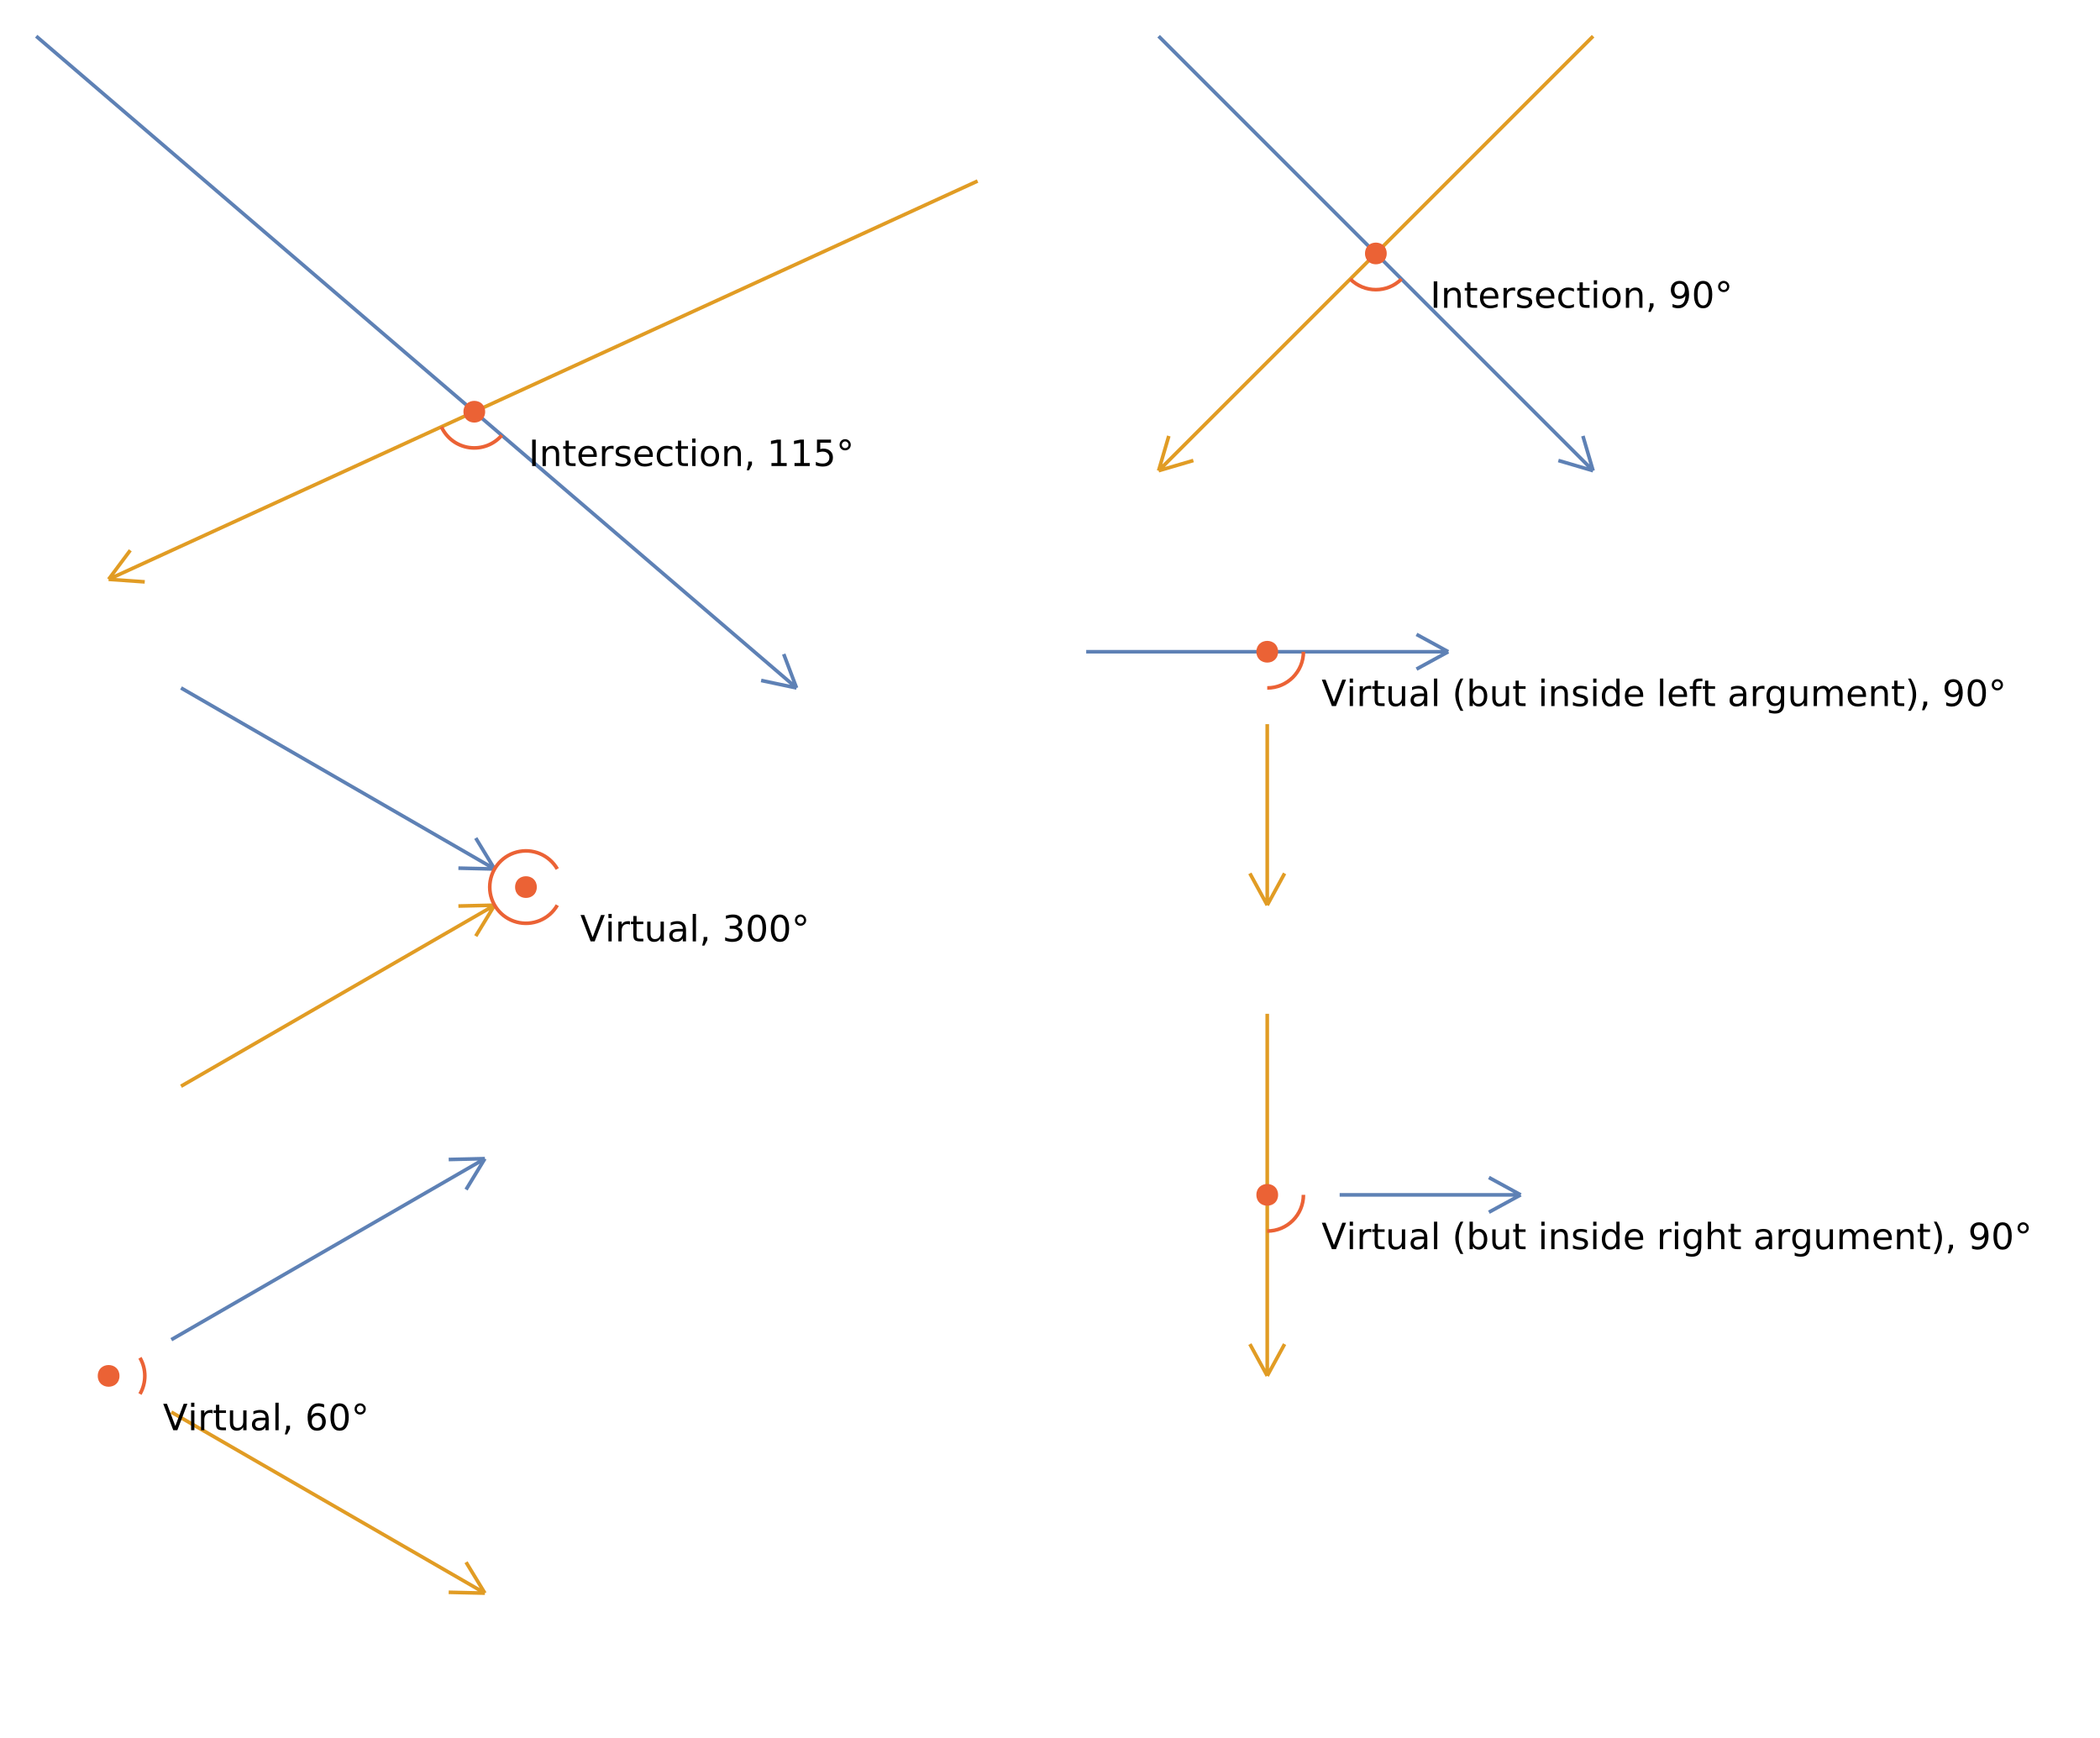
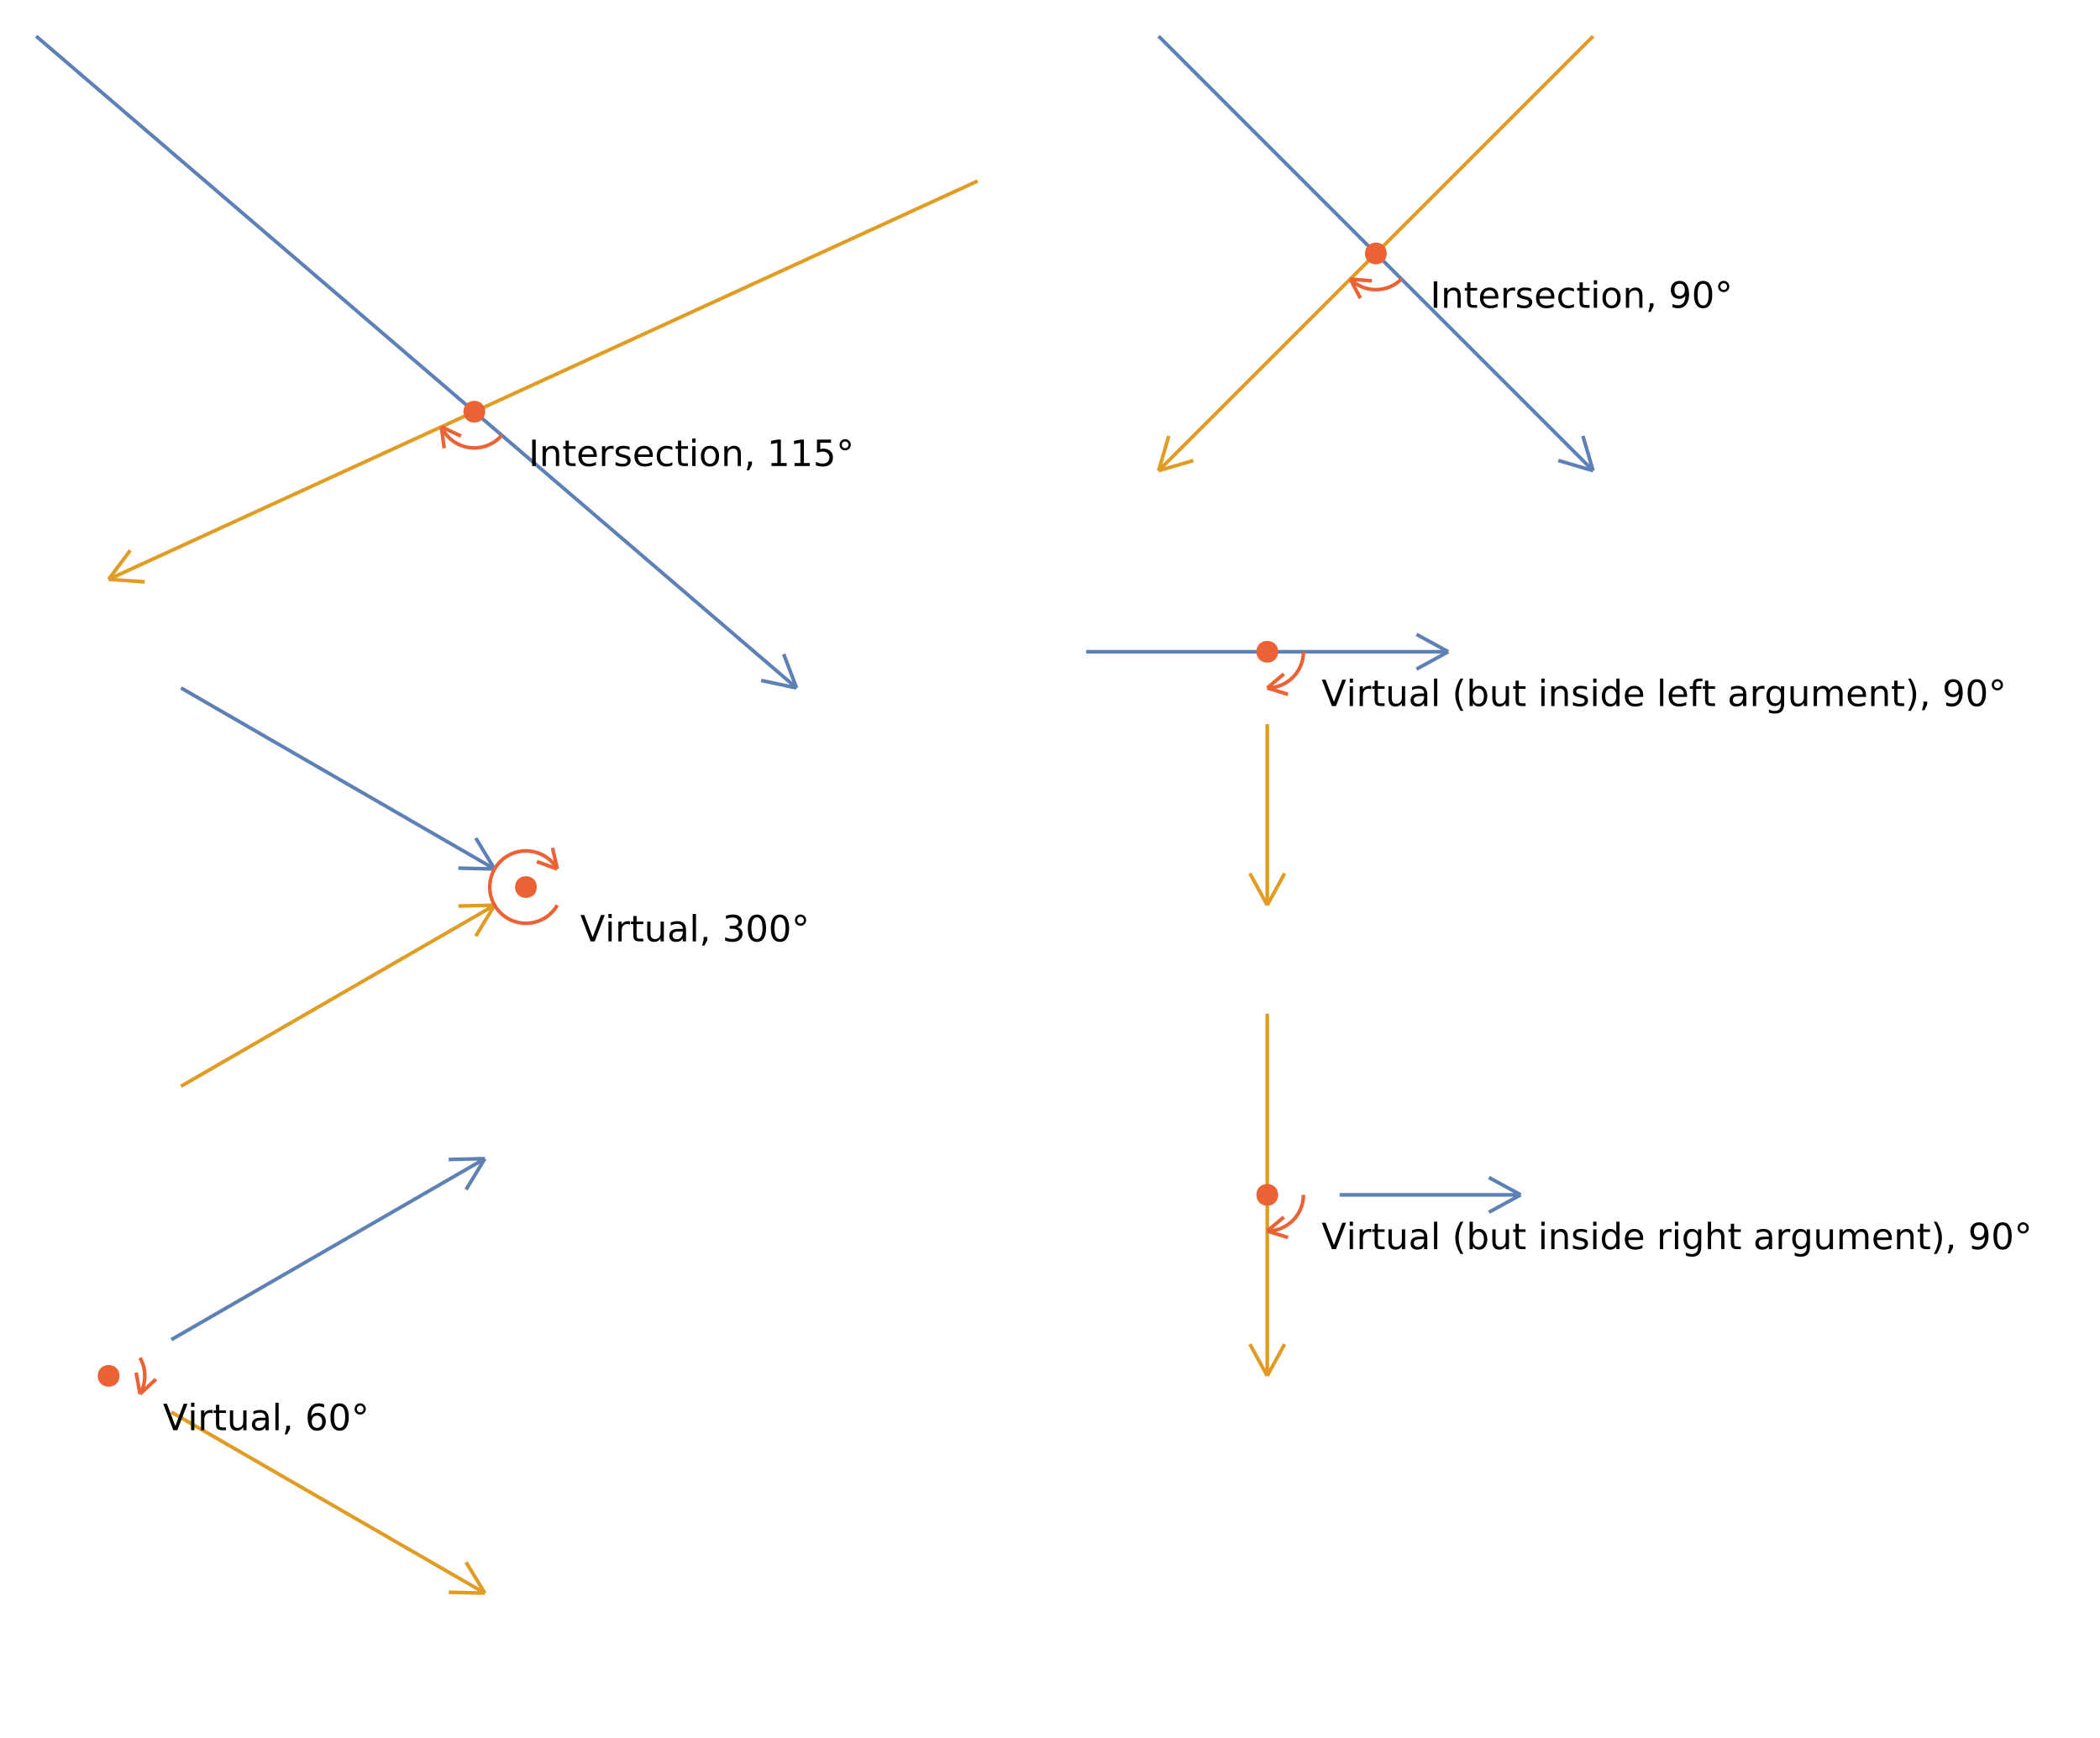
<svg xmlns="http://www.w3.org/2000/svg" xmlns:xlink="http://www.w3.org/1999/xlink" width="580pt" height="480pt" viewBox="0 0 580 480" version="1.1">
  <defs>
    <g>
      <symbol overflow="visible" id="glyph0-0">
        <path style="stroke:none;" d="M 0.5 1.766 L 0.5 -7.047 L 5.5 -7.047 L 5.5 1.766 Z M 1.062 1.219 L 4.938 1.219 L 4.938 -6.484 L 1.062 -6.484 Z M 1.062 1.219 " />
      </symbol>
      <symbol overflow="visible" id="glyph0-1">
        <path style="stroke:none;" d="M 2.859 0 L 0.078 -7.297 L 1.109 -7.297 L 3.422 -1.156 L 5.734 -7.297 L 6.766 -7.297 L 3.984 0 Z M 2.859 0 " />
      </symbol>
      <symbol overflow="visible" id="glyph0-2">
        <path style="stroke:none;" d="M 0.938 -5.469 L 1.844 -5.469 L 1.844 0 L 0.938 0 Z M 0.938 -7.594 L 1.844 -7.594 L 1.844 -6.453 L 0.938 -6.453 Z M 0.938 -7.594 " />
      </symbol>
      <symbol overflow="visible" id="glyph0-3">
        <path style="stroke:none;" d="M 4.109 -4.625 C 4.004 -4.688 3.895 -4.727 3.781 -4.75 C 3.664 -4.781 3.535 -4.797 3.391 -4.797 C 2.879 -4.797 2.488 -4.629 2.219 -4.297 C 1.945 -3.973 1.812 -3.5 1.812 -2.875 L 1.812 0 L 0.906 0 L 0.906 -5.469 L 1.812 -5.469 L 1.812 -4.625 C 2 -4.957 2.242 -5.203 2.547 -5.359 C 2.848 -5.516 3.219 -5.594 3.656 -5.594 C 3.719 -5.594 3.785 -5.586 3.859 -5.578 C 3.93 -5.578 4.016 -5.566 4.109 -5.547 Z M 4.109 -4.625 " />
      </symbol>
      <symbol overflow="visible" id="glyph0-4">
        <path style="stroke:none;" d="M 1.828 -7.016 L 1.828 -5.469 L 3.688 -5.469 L 3.688 -4.766 L 1.828 -4.766 L 1.828 -1.797 C 1.828 -1.359 1.891 -1.07 2.016 -0.938 C 2.141 -0.812 2.391 -0.75 2.766 -0.75 L 3.688 -0.75 L 3.688 0 L 2.766 0 C 2.066 0 1.582 -0.129 1.312 -0.391 C 1.051 -0.648 0.922 -1.117 0.922 -1.797 L 0.922 -4.766 L 0.266 -4.766 L 0.266 -5.469 L 0.922 -5.469 L 0.922 -7.016 Z M 1.828 -7.016 " />
      </symbol>
      <symbol overflow="visible" id="glyph0-5">
        <path style="stroke:none;" d="M 0.844 -2.156 L 0.844 -5.469 L 1.75 -5.469 L 1.75 -2.188 C 1.75 -1.676 1.848 -1.289 2.047 -1.031 C 2.254 -0.77 2.555 -0.641 2.953 -0.641 C 3.441 -0.641 3.828 -0.789 4.109 -1.094 C 4.391 -1.406 4.531 -1.832 4.531 -2.375 L 4.531 -5.469 L 5.438 -5.469 L 5.438 0 L 4.531 0 L 4.531 -0.844 C 4.312 -0.508 4.055 -0.258 3.766 -0.094 C 3.484 0.062 3.148 0.141 2.766 0.141 C 2.141 0.141 1.66 -0.051 1.328 -0.438 C 1.004 -0.832 0.844 -1.406 0.844 -2.156 Z M 3.109 -5.594 Z M 3.109 -5.594 " />
      </symbol>
      <symbol overflow="visible" id="glyph0-6">
        <path style="stroke:none;" d="M 3.422 -2.75 C 2.703 -2.75 2.203 -2.664 1.922 -2.5 C 1.641 -2.332 1.5 -2.051 1.5 -1.656 C 1.5 -1.332 1.602 -1.078 1.812 -0.891 C 2.02 -0.703 2.305 -0.609 2.672 -0.609 C 3.172 -0.609 3.57 -0.785 3.875 -1.141 C 4.176 -1.492 4.328 -1.961 4.328 -2.547 L 4.328 -2.75 Z M 5.219 -3.125 L 5.219 0 L 4.328 0 L 4.328 -0.828 C 4.117 -0.492 3.859 -0.25 3.547 -0.094 C 3.242 0.062 2.875 0.141 2.438 0.141 C 1.875 0.141 1.426 -0.016 1.094 -0.328 C 0.758 -0.641 0.594 -1.062 0.594 -1.594 C 0.594 -2.207 0.801 -2.672 1.219 -2.984 C 1.633 -3.297 2.25 -3.453 3.062 -3.453 L 4.328 -3.453 L 4.328 -3.547 C 4.328 -3.953 4.188 -4.27 3.906 -4.5 C 3.633 -4.727 3.254 -4.844 2.766 -4.844 C 2.453 -4.844 2.145 -4.801 1.844 -4.719 C 1.551 -4.645 1.27 -4.535 1 -4.391 L 1 -5.219 C 1.332 -5.344 1.648 -5.438 1.953 -5.5 C 2.266 -5.562 2.566 -5.594 2.859 -5.594 C 3.648 -5.594 4.238 -5.391 4.625 -4.984 C 5.02 -4.578 5.219 -3.957 5.219 -3.125 Z M 5.219 -3.125 " />
      </symbol>
      <symbol overflow="visible" id="glyph0-7">
        <path style="stroke:none;" d="M 0.938 -7.594 L 1.844 -7.594 L 1.844 0 L 0.938 0 Z M 0.938 -7.594 " />
      </symbol>
      <symbol overflow="visible" id="glyph0-8">
        <path style="stroke:none;" d="M 1.172 -1.234 L 2.203 -1.234 L 2.203 -0.406 L 1.406 1.156 L 0.766 1.156 L 1.172 -0.406 Z M 1.172 -1.234 " />
      </symbol>
      <symbol overflow="visible" id="glyph0-9">
        <path style="stroke:none;" d="" />
      </symbol>
      <symbol overflow="visible" id="glyph0-10">
        <path style="stroke:none;" d="M 4.062 -3.938 C 4.531 -3.832 4.895 -3.617 5.156 -3.297 C 5.426 -2.984 5.562 -2.594 5.562 -2.125 C 5.562 -1.406 5.312 -0.848 4.812 -0.453 C 4.32 -0.055 3.617 0.141 2.703 0.141 C 2.398 0.141 2.086 0.109 1.766 0.047 C 1.441 -0.016 1.109 -0.102 0.766 -0.219 L 0.766 -1.172 C 1.035 -1.016 1.332 -0.895 1.656 -0.812 C 1.988 -0.727 2.332 -0.688 2.688 -0.688 C 3.301 -0.688 3.77 -0.805 4.094 -1.047 C 4.414 -1.297 4.578 -1.656 4.578 -2.125 C 4.578 -2.551 4.426 -2.883 4.125 -3.125 C 3.82 -3.363 3.406 -3.484 2.875 -3.484 L 2.016 -3.484 L 2.016 -4.297 L 2.906 -4.297 C 3.395 -4.297 3.766 -4.395 4.016 -4.594 C 4.273 -4.789 4.406 -5.07 4.406 -5.438 C 4.406 -5.801 4.27 -6.082 4 -6.281 C 3.738 -6.488 3.363 -6.594 2.875 -6.594 C 2.602 -6.594 2.312 -6.562 2 -6.5 C 1.688 -6.445 1.348 -6.359 0.984 -6.234 L 0.984 -7.109 C 1.359 -7.211 1.707 -7.289 2.031 -7.344 C 2.363 -7.395 2.672 -7.422 2.953 -7.422 C 3.703 -7.422 4.297 -7.25 4.734 -6.906 C 5.172 -6.57 5.391 -6.113 5.391 -5.531 C 5.391 -5.125 5.273 -4.781 5.047 -4.5 C 4.816 -4.227 4.488 -4.039 4.062 -3.938 Z M 4.062 -3.938 " />
      </symbol>
      <symbol overflow="visible" id="glyph0-11">
        <path style="stroke:none;" d="M 3.172 -6.641 C 2.672 -6.641 2.289 -6.391 2.031 -5.891 C 1.781 -5.391 1.656 -4.641 1.656 -3.641 C 1.656 -2.641 1.781 -1.891 2.031 -1.391 C 2.289 -0.891 2.672 -0.641 3.172 -0.641 C 3.691 -0.641 4.078 -0.891 4.328 -1.391 C 4.586 -1.891 4.719 -2.641 4.719 -3.641 C 4.719 -4.641 4.586 -5.391 4.328 -5.891 C 4.078 -6.391 3.691 -6.641 3.172 -6.641 Z M 3.172 -7.422 C 3.992 -7.422 4.617 -7.098 5.047 -6.453 C 5.484 -5.805 5.703 -4.867 5.703 -3.641 C 5.703 -2.41 5.484 -1.473 5.047 -0.828 C 4.617 -0.18 3.992 0.141 3.172 0.141 C 2.359 0.141 1.734 -0.18 1.297 -0.828 C 0.867 -1.473 0.656 -2.41 0.656 -3.641 C 0.656 -4.867 0.867 -5.805 1.297 -6.453 C 1.734 -7.098 2.359 -7.422 3.172 -7.422 Z M 3.172 -7.422 " />
      </symbol>
      <symbol overflow="visible" id="glyph0-12">
        <path style="stroke:none;" d="M 2.5 -6.797 C 2.238 -6.797 2.02 -6.703 1.844 -6.516 C 1.664 -6.336 1.578 -6.117 1.578 -5.859 C 1.578 -5.598 1.664 -5.379 1.844 -5.203 C 2.02 -5.023 2.238 -4.938 2.5 -4.938 C 2.758 -4.938 2.977 -5.023 3.156 -5.203 C 3.332 -5.379 3.422 -5.598 3.422 -5.859 C 3.422 -6.117 3.332 -6.336 3.156 -6.516 C 2.977 -6.703 2.758 -6.797 2.5 -6.797 Z M 2.5 -7.422 C 2.707 -7.422 2.906 -7.379 3.094 -7.297 C 3.289 -7.223 3.457 -7.109 3.594 -6.953 C 3.75 -6.805 3.863 -6.641 3.938 -6.453 C 4.008 -6.273 4.047 -6.078 4.047 -5.859 C 4.047 -5.43 3.895 -5.066 3.594 -4.766 C 3.289 -4.473 2.922 -4.328 2.484 -4.328 C 2.047 -4.328 1.68 -4.473 1.391 -4.766 C 1.098 -5.055 0.953 -5.422 0.953 -5.859 C 0.953 -6.297 1.098 -6.664 1.391 -6.969 C 1.691 -7.27 2.062 -7.422 2.5 -7.422 Z M 2.5 -7.422 " />
      </symbol>
      <symbol overflow="visible" id="glyph0-13">
        <path style="stroke:none;" d="M 3.297 -4.031 C 2.859 -4.031 2.508 -3.879 2.25 -3.578 C 1.988 -3.273 1.859 -2.863 1.859 -2.344 C 1.859 -1.812 1.988 -1.395 2.25 -1.094 C 2.508 -0.789 2.859 -0.641 3.297 -0.641 C 3.742 -0.641 4.094 -0.789 4.344 -1.094 C 4.602 -1.395 4.734 -1.812 4.734 -2.344 C 4.734 -2.863 4.602 -3.273 4.344 -3.578 C 4.094 -3.879 3.742 -4.031 3.297 -4.031 Z M 5.266 -7.125 L 5.266 -6.234 C 5.016 -6.348 4.758 -6.438 4.5 -6.5 C 4.25 -6.562 4.004 -6.594 3.766 -6.594 C 3.109 -6.594 2.609 -6.375 2.266 -5.938 C 1.922 -5.5 1.727 -4.832 1.688 -3.938 C 1.875 -4.219 2.113 -4.43 2.406 -4.578 C 2.695 -4.734 3.016 -4.812 3.359 -4.812 C 4.086 -4.812 4.664 -4.586 5.094 -4.141 C 5.52 -3.703 5.734 -3.102 5.734 -2.344 C 5.734 -1.594 5.508 -0.988 5.062 -0.531 C 4.625 -0.082 4.035 0.141 3.297 0.141 C 2.453 0.141 1.805 -0.18 1.359 -0.828 C 0.922 -1.473 0.703 -2.41 0.703 -3.641 C 0.703 -4.785 0.973 -5.703 1.516 -6.391 C 2.066 -7.078 2.801 -7.422 3.719 -7.422 C 3.969 -7.422 4.219 -7.395 4.469 -7.344 C 4.719 -7.301 4.984 -7.227 5.266 -7.125 Z M 5.266 -7.125 " />
      </symbol>
      <symbol overflow="visible" id="glyph0-14">
        <path style="stroke:none;" d="M 3.094 -7.594 C 2.664 -6.844 2.344 -6.098 2.125 -5.359 C 1.914 -4.629 1.812 -3.891 1.812 -3.141 C 1.812 -2.391 1.914 -1.645 2.125 -0.906 C 2.344 -0.164 2.664 0.57 3.094 1.312 L 2.312 1.312 C 1.832 0.551 1.469 -0.195 1.219 -0.938 C 0.977 -1.676 0.859 -2.41 0.859 -3.141 C 0.859 -3.867 0.977 -4.598 1.219 -5.328 C 1.457 -6.066 1.82 -6.82 2.312 -7.594 Z M 3.094 -7.594 " />
      </symbol>
      <symbol overflow="visible" id="glyph0-15">
        <path style="stroke:none;" d="M 4.875 -2.734 C 4.875 -3.391 4.734 -3.906 4.453 -4.281 C 4.18 -4.656 3.812 -4.844 3.344 -4.844 C 2.863 -4.844 2.488 -4.656 2.219 -4.281 C 1.945 -3.906 1.812 -3.391 1.812 -2.734 C 1.812 -2.066 1.945 -1.547 2.219 -1.172 C 2.488 -0.797 2.863 -0.609 3.344 -0.609 C 3.812 -0.609 4.18 -0.797 4.453 -1.172 C 4.734 -1.547 4.875 -2.066 4.875 -2.734 Z M 1.812 -4.641 C 2 -4.961 2.234 -5.203 2.516 -5.359 C 2.805 -5.516 3.156 -5.594 3.562 -5.594 C 4.227 -5.594 4.766 -5.328 5.172 -4.797 C 5.586 -4.273 5.797 -3.586 5.797 -2.734 C 5.797 -1.867 5.586 -1.172 5.172 -0.641 C 4.766 -0.117 4.227 0.141 3.562 0.141 C 3.156 0.141 2.805 0.062 2.516 -0.094 C 2.234 -0.25 2 -0.492 1.812 -0.828 L 1.812 0 L 0.906 0 L 0.906 -7.594 L 1.812 -7.594 Z M 1.812 -4.641 " />
      </symbol>
      <symbol overflow="visible" id="glyph0-16">
        <path style="stroke:none;" d="M 5.484 -3.297 L 5.484 0 L 4.594 0 L 4.594 -3.266 C 4.594 -3.785 4.488 -4.172 4.281 -4.422 C 4.082 -4.68 3.781 -4.812 3.375 -4.812 C 2.895 -4.812 2.516 -4.656 2.234 -4.344 C 1.953 -4.039 1.812 -3.625 1.812 -3.094 L 1.812 0 L 0.906 0 L 0.906 -5.469 L 1.812 -5.469 L 1.812 -4.625 C 2.031 -4.945 2.285 -5.188 2.578 -5.344 C 2.867 -5.508 3.203 -5.594 3.578 -5.594 C 4.203 -5.594 4.676 -5.398 5 -5.016 C 5.32 -4.629 5.484 -4.055 5.484 -3.297 Z M 5.484 -3.297 " />
      </symbol>
      <symbol overflow="visible" id="glyph0-17">
        <path style="stroke:none;" d="M 4.422 -5.312 L 4.422 -4.453 C 4.172 -4.586 3.91 -4.688 3.641 -4.75 C 3.367 -4.812 3.082 -4.844 2.781 -4.844 C 2.344 -4.844 2.008 -4.773 1.781 -4.641 C 1.562 -4.504 1.453 -4.301 1.453 -4.031 C 1.453 -3.82 1.531 -3.656 1.688 -3.531 C 1.844 -3.414 2.164 -3.305 2.656 -3.203 L 2.953 -3.125 C 3.598 -2.988 4.051 -2.797 4.312 -2.547 C 4.582 -2.297 4.719 -1.953 4.719 -1.516 C 4.719 -1.004 4.516 -0.598 4.109 -0.297 C 3.711 -0.004 3.164 0.141 2.469 0.141 C 2.164 0.141 1.852 0.109 1.531 0.047 C 1.219 -0.004 0.891 -0.086 0.547 -0.203 L 0.547 -1.125 C 0.879 -0.957 1.203 -0.828 1.516 -0.734 C 1.836 -0.648 2.16 -0.609 2.484 -0.609 C 2.898 -0.609 3.223 -0.68 3.453 -0.828 C 3.68 -0.973 3.797 -1.176 3.797 -1.438 C 3.797 -1.688 3.711 -1.875 3.547 -2 C 3.391 -2.133 3.031 -2.258 2.469 -2.375 L 2.156 -2.453 C 1.602 -2.566 1.203 -2.742 0.953 -2.984 C 0.703 -3.234 0.578 -3.566 0.578 -3.984 C 0.578 -4.504 0.758 -4.898 1.125 -5.172 C 1.488 -5.453 2.008 -5.594 2.688 -5.594 C 3.008 -5.594 3.316 -5.566 3.609 -5.516 C 3.91 -5.473 4.18 -5.406 4.422 -5.312 Z M 4.422 -5.312 " />
      </symbol>
      <symbol overflow="visible" id="glyph0-18">
        <path style="stroke:none;" d="M 4.547 -4.641 L 4.547 -7.594 L 5.438 -7.594 L 5.438 0 L 4.547 0 L 4.547 -0.828 C 4.359 -0.492 4.117 -0.25 3.828 -0.094 C 3.535 0.062 3.188 0.141 2.781 0.141 C 2.125 0.141 1.586 -0.117 1.172 -0.641 C 0.754 -1.172 0.547 -1.867 0.547 -2.734 C 0.547 -3.586 0.754 -4.273 1.172 -4.797 C 1.586 -5.328 2.125 -5.594 2.781 -5.594 C 3.188 -5.594 3.535 -5.516 3.828 -5.359 C 4.117 -5.203 4.359 -4.961 4.547 -4.641 Z M 1.484 -2.734 C 1.484 -2.066 1.617 -1.547 1.891 -1.172 C 2.16 -0.797 2.535 -0.609 3.016 -0.609 C 3.484 -0.609 3.852 -0.797 4.125 -1.172 C 4.406 -1.547 4.547 -2.066 4.547 -2.734 C 4.547 -3.391 4.406 -3.906 4.125 -4.281 C 3.852 -4.656 3.484 -4.844 3.016 -4.844 C 2.535 -4.844 2.16 -4.656 1.891 -4.281 C 1.617 -3.906 1.484 -3.391 1.484 -2.734 Z M 1.484 -2.734 " />
      </symbol>
      <symbol overflow="visible" id="glyph0-19">
        <path style="stroke:none;" d="M 5.625 -2.953 L 5.625 -2.516 L 1.484 -2.516 C 1.523 -1.898 1.711 -1.43 2.047 -1.109 C 2.379 -0.785 2.844 -0.625 3.438 -0.625 C 3.781 -0.625 4.113 -0.664 4.438 -0.75 C 4.77 -0.832 5.094 -0.957 5.406 -1.125 L 5.406 -0.281 C 5.082 -0.145 4.75 -0.039 4.406 0.031 C 4.07 0.102 3.734 0.141 3.391 0.141 C 2.516 0.141 1.82 -0.109 1.312 -0.609 C 0.801 -1.117 0.547 -1.812 0.547 -2.688 C 0.547 -3.582 0.785 -4.289 1.266 -4.812 C 1.754 -5.332 2.41 -5.594 3.234 -5.594 C 3.973 -5.594 4.555 -5.359 4.984 -4.891 C 5.41 -4.422 5.625 -3.773 5.625 -2.953 Z M 4.719 -3.219 C 4.719 -3.707 4.582 -4.098 4.312 -4.391 C 4.039 -4.691 3.688 -4.844 3.25 -4.844 C 2.738 -4.844 2.332 -4.695 2.031 -4.406 C 1.738 -4.125 1.566 -3.727 1.516 -3.219 Z M 4.719 -3.219 " />
      </symbol>
      <symbol overflow="visible" id="glyph0-20">
        <path style="stroke:none;" d="M 3.719 -7.594 L 3.719 -6.844 L 2.859 -6.844 C 2.535 -6.844 2.312 -6.773 2.188 -6.641 C 2.062 -6.516 2 -6.285 2 -5.953 L 2 -5.469 L 3.469 -5.469 L 3.469 -4.766 L 2 -4.766 L 2 0 L 1.094 0 L 1.094 -4.766 L 0.234 -4.766 L 0.234 -5.469 L 1.094 -5.469 L 1.094 -5.844 C 1.094 -6.457 1.234 -6.898 1.516 -7.172 C 1.797 -7.453 2.242 -7.594 2.859 -7.594 Z M 3.719 -7.594 " />
      </symbol>
      <symbol overflow="visible" id="glyph0-21">
        <path style="stroke:none;" d="M 4.547 -2.797 C 4.547 -3.453 4.41 -3.957 4.141 -4.312 C 3.867 -4.664 3.492 -4.844 3.016 -4.844 C 2.523 -4.844 2.145 -4.664 1.875 -4.312 C 1.613 -3.957 1.484 -3.453 1.484 -2.797 C 1.484 -2.148 1.613 -1.645 1.875 -1.281 C 2.145 -0.926 2.523 -0.75 3.016 -0.75 C 3.492 -0.75 3.867 -0.926 4.141 -1.281 C 4.41 -1.645 4.547 -2.148 4.547 -2.797 Z M 5.438 -0.672 C 5.438 0.254 5.227 0.941 4.812 1.391 C 4.406 1.848 3.773 2.078 2.922 2.078 C 2.609 2.078 2.312 2.051 2.031 2 C 1.75 1.957 1.477 1.891 1.219 1.797 L 1.219 0.922 C 1.477 1.066 1.734 1.172 1.984 1.234 C 2.242 1.305 2.508 1.344 2.781 1.344 C 3.363 1.344 3.801 1.188 4.094 0.875 C 4.395 0.57 4.547 0.109 4.547 -0.516 L 4.547 -0.969 C 4.359 -0.645 4.117 -0.398 3.828 -0.234 C 3.535 -0.078 3.188 0 2.781 0 C 2.113 0 1.57 -0.254 1.156 -0.766 C 0.75 -1.273 0.547 -1.953 0.547 -2.797 C 0.547 -3.641 0.75 -4.316 1.156 -4.828 C 1.57 -5.336 2.113 -5.594 2.781 -5.594 C 3.188 -5.594 3.535 -5.516 3.828 -5.359 C 4.117 -5.203 4.359 -4.961 4.547 -4.641 L 4.547 -5.469 L 5.438 -5.469 Z M 5.438 -0.672 " />
      </symbol>
      <symbol overflow="visible" id="glyph0-22">
        <path style="stroke:none;" d="M 5.203 -4.422 C 5.422 -4.828 5.688 -5.125 6 -5.312 C 6.312 -5.5 6.68 -5.594 7.109 -5.594 C 7.68 -5.594 8.117 -5.395 8.422 -5 C 8.734 -4.602 8.891 -4.035 8.891 -3.297 L 8.891 0 L 7.984 0 L 7.984 -3.266 C 7.984 -3.797 7.891 -4.188 7.703 -4.438 C 7.523 -4.688 7.242 -4.812 6.859 -4.812 C 6.391 -4.812 6.02 -4.656 5.75 -4.344 C 5.488 -4.039 5.359 -3.625 5.359 -3.094 L 5.359 0 L 4.453 0 L 4.453 -3.266 C 4.453 -3.797 4.359 -4.188 4.172 -4.438 C 3.984 -4.688 3.695 -4.812 3.312 -4.812 C 2.852 -4.812 2.488 -4.656 2.219 -4.344 C 1.945 -4.039 1.812 -3.625 1.812 -3.094 L 1.812 0 L 0.906 0 L 0.906 -5.469 L 1.812 -5.469 L 1.812 -4.625 C 2.02 -4.957 2.266 -5.203 2.547 -5.359 C 2.836 -5.516 3.176 -5.594 3.562 -5.594 C 3.969 -5.594 4.305 -5.492 4.578 -5.297 C 4.859 -5.098 5.066 -4.805 5.203 -4.422 Z M 5.203 -4.422 " />
      </symbol>
      <symbol overflow="visible" id="glyph0-23">
        <path style="stroke:none;" d="M 0.797 -7.594 L 1.578 -7.594 C 2.066 -6.82 2.43 -6.066 2.672 -5.328 C 2.922 -4.598 3.047 -3.867 3.047 -3.141 C 3.047 -2.41 2.922 -1.676 2.672 -0.938 C 2.43 -0.195 2.066 0.551 1.578 1.312 L 0.797 1.312 C 1.234 0.57 1.555 -0.164 1.766 -0.906 C 1.984 -1.645 2.094 -2.391 2.094 -3.141 C 2.094 -3.891 1.984 -4.629 1.766 -5.359 C 1.555 -6.098 1.234 -6.844 0.797 -7.594 Z M 0.797 -7.594 " />
      </symbol>
      <symbol overflow="visible" id="glyph0-24">
        <path style="stroke:none;" d="M 1.094 -0.156 L 1.094 -1.047 C 1.344 -0.93 1.594 -0.844 1.844 -0.781 C 2.102 -0.719 2.352 -0.688 2.594 -0.688 C 3.25 -0.688 3.75 -0.906 4.094 -1.344 C 4.438 -1.781 4.629 -2.445 4.672 -3.344 C 4.484 -3.062 4.242 -2.844 3.953 -2.688 C 3.672 -2.539 3.352 -2.469 3 -2.469 C 2.27 -2.469 1.691 -2.688 1.266 -3.125 C 0.836 -3.57 0.625 -4.176 0.625 -4.938 C 0.625 -5.688 0.844 -6.285 1.281 -6.734 C 1.727 -7.191 2.32 -7.422 3.062 -7.422 C 3.906 -7.422 4.547 -7.098 4.984 -6.453 C 5.43 -5.805 5.656 -4.867 5.656 -3.641 C 5.656 -2.492 5.383 -1.578 4.844 -0.891 C 4.301 -0.203 3.566 0.141 2.641 0.141 C 2.391 0.141 2.141 0.113 1.891 0.062 C 1.641 0.02 1.375 -0.051 1.094 -0.156 Z M 3.062 -3.25 C 3.5 -3.25 3.848 -3.398 4.109 -3.703 C 4.367 -4.004 4.5 -4.414 4.5 -4.938 C 4.5 -5.469 4.367 -5.883 4.109 -6.188 C 3.848 -6.488 3.5 -6.641 3.062 -6.641 C 2.613 -6.641 2.258 -6.488 2 -6.188 C 1.75 -5.883 1.625 -5.469 1.625 -4.938 C 1.625 -4.414 1.75 -4.004 2 -3.703 C 2.258 -3.398 2.613 -3.25 3.062 -3.25 Z M 3.062 -3.25 " />
      </symbol>
      <symbol overflow="visible" id="glyph0-25">
        <path style="stroke:none;" d="M 5.484 -3.297 L 5.484 0 L 4.594 0 L 4.594 -3.266 C 4.594 -3.785 4.488 -4.172 4.281 -4.422 C 4.082 -4.68 3.781 -4.812 3.375 -4.812 C 2.895 -4.812 2.516 -4.656 2.234 -4.344 C 1.953 -4.039 1.812 -3.625 1.812 -3.094 L 1.812 0 L 0.906 0 L 0.906 -7.594 L 1.812 -7.594 L 1.812 -4.625 C 2.031 -4.945 2.285 -5.188 2.578 -5.344 C 2.867 -5.508 3.203 -5.594 3.578 -5.594 C 4.203 -5.594 4.676 -5.398 5 -5.016 C 5.32 -4.629 5.484 -4.055 5.484 -3.297 Z M 5.484 -3.297 " />
      </symbol>
      <symbol overflow="visible" id="glyph0-26">
        <path style="stroke:none;" d="M 0.984 -7.297 L 1.969 -7.297 L 1.969 0 L 0.984 0 Z M 0.984 -7.297 " />
      </symbol>
      <symbol overflow="visible" id="glyph0-27">
        <path style="stroke:none;" d="M 4.875 -5.266 L 4.875 -4.422 C 4.625 -4.555 4.367 -4.66 4.109 -4.734 C 3.859 -4.805 3.602 -4.844 3.344 -4.844 C 2.758 -4.844 2.305 -4.656 1.984 -4.281 C 1.66 -3.914 1.5 -3.398 1.5 -2.734 C 1.5 -2.066 1.66 -1.547 1.984 -1.172 C 2.305 -0.805 2.758 -0.625 3.344 -0.625 C 3.602 -0.625 3.859 -0.656 4.109 -0.719 C 4.367 -0.789 4.625 -0.898 4.875 -1.047 L 4.875 -0.203 C 4.625 -0.086 4.363 -0.004 4.094 0.047 C 3.832 0.109 3.551 0.141 3.25 0.141 C 2.414 0.141 1.754 -0.113 1.266 -0.625 C 0.785 -1.145 0.547 -1.848 0.547 -2.734 C 0.547 -3.617 0.789 -4.316 1.281 -4.828 C 1.77 -5.336 2.441 -5.594 3.297 -5.594 C 3.578 -5.594 3.848 -5.566 4.109 -5.516 C 4.367 -5.461 4.625 -5.379 4.875 -5.266 Z M 4.875 -5.266 " />
      </symbol>
      <symbol overflow="visible" id="glyph0-28">
        <path style="stroke:none;" d="M 3.062 -4.844 C 2.582 -4.844 2.203 -4.656 1.922 -4.281 C 1.641 -3.906 1.5 -3.391 1.5 -2.734 C 1.5 -2.078 1.633 -1.562 1.906 -1.188 C 2.188 -0.812 2.57 -0.625 3.062 -0.625 C 3.539 -0.625 3.922 -0.812 4.203 -1.188 C 4.484 -1.562 4.625 -2.078 4.625 -2.734 C 4.625 -3.379 4.484 -3.891 4.203 -4.266 C 3.922 -4.648 3.539 -4.844 3.062 -4.844 Z M 3.062 -5.594 C 3.844 -5.594 4.457 -5.336 4.906 -4.828 C 5.352 -4.328 5.578 -3.629 5.578 -2.734 C 5.578 -1.836 5.352 -1.133 4.906 -0.625 C 4.457 -0.113 3.844 0.141 3.062 0.141 C 2.281 0.141 1.664 -0.113 1.219 -0.625 C 0.77 -1.133 0.547 -1.836 0.547 -2.734 C 0.547 -3.629 0.77 -4.328 1.219 -4.828 C 1.664 -5.336 2.281 -5.594 3.062 -5.594 Z M 3.062 -5.594 " />
      </symbol>
      <symbol overflow="visible" id="glyph0-29">
        <path style="stroke:none;" d="M 1.234 -0.828 L 2.859 -0.828 L 2.859 -6.391 L 1.094 -6.047 L 1.094 -6.938 L 2.844 -7.297 L 3.828 -7.297 L 3.828 -0.828 L 5.438 -0.828 L 5.438 0 L 1.234 0 Z M 1.234 -0.828 " />
      </symbol>
      <symbol overflow="visible" id="glyph0-30">
        <path style="stroke:none;" d="M 1.078 -7.297 L 4.953 -7.297 L 4.953 -6.453 L 1.984 -6.453 L 1.984 -4.672 C 2.129 -4.723 2.27 -4.758 2.406 -4.781 C 2.551 -4.801 2.695 -4.812 2.844 -4.812 C 3.656 -4.812 4.297 -4.586 4.766 -4.141 C 5.242 -3.703 5.484 -3.102 5.484 -2.344 C 5.484 -1.551 5.238 -0.938 4.75 -0.5 C 4.27 -0.07 3.582 0.141 2.688 0.141 C 2.383 0.141 2.07 0.113 1.75 0.062 C 1.438 0.008 1.109 -0.066 0.766 -0.172 L 0.766 -1.156 C 1.066 -1 1.375 -0.879 1.688 -0.797 C 2 -0.723 2.328 -0.688 2.672 -0.688 C 3.234 -0.688 3.676 -0.832 4 -1.125 C 4.332 -1.426 4.5 -1.832 4.5 -2.344 C 4.5 -2.844 4.332 -3.238 4 -3.531 C 3.676 -3.832 3.234 -3.984 2.672 -3.984 C 2.41 -3.984 2.145 -3.953 1.875 -3.891 C 1.613 -3.836 1.348 -3.75 1.078 -3.625 Z M 1.078 -7.297 " />
      </symbol>
    </g>
  </defs>
-   <g id="surface97">
+   <g id="surface93">
    <path style="fill:none;stroke-width:1;stroke-linecap:butt;stroke-linejoin:miter;stroke:rgb(36.842%,50.678%,70.98%);stroke-opacity:1;stroke-miterlimit:10;" d="M 50 190 L 136.602 240 M 136.602 240 L 126.605 239.766 M 136.602 240 L 131.398 231.461 " />
    <path style="fill:none;stroke-width:1;stroke-linecap:butt;stroke-linejoin:miter;stroke:rgb(88.072%,61.104%,14.205%);stroke-opacity:1;stroke-miterlimit:10;" d="M 50 300 L 136.602 250 M 136.602 250 L 131.398 258.539 M 136.602 250 L 126.605 250.234 " />
    <path style=" stroke:none;fill-rule:nonzero;fill:rgb(92.253%,38.563%,20.918%);fill-opacity:1;" d="M 148.262 245 C 148.262 249 142.262 249 142.262 245 C 142.262 241 148.262 241 148.262 245 " />
-     <path style="fill:none;stroke-width:1;stroke-linecap:butt;stroke-linejoin:miter;stroke:rgb(92.253%,38.563%,20.918%);stroke-opacity:1;stroke-miterlimit:10;" d="M 153.922 250 C 151.66 253.918 147.047 255.832 142.676 254.66 C 138.305 253.488 135.262 249.527 135.262 245 C 135.262 240.473 138.305 236.512 142.676 235.34 C 147.047 234.168 151.66 236.082 153.922 240 " />
+     <path style="fill:none;stroke-width:1;stroke-linecap:butt;stroke-linejoin:miter;stroke:rgb(92.253%,38.563%,20.918%);stroke-opacity:1;stroke-miterlimit:10;" d="M 153.922 250 C 151.66 253.918 147.047 255.832 142.676 254.66 C 138.305 253.488 135.262 249.527 135.262 245 C 135.262 240.473 138.305 236.512 142.676 235.34 C 147.047 234.168 151.66 236.082 153.922 240 M 153.922 240 L 148.281 237.957 M 153.922 240 L 152.594 234.148 " />
    <g style="fill:rgb(0%,0%,0%);fill-opacity:1;">
      <use xlink:href="#glyph0-1" x="160.262" y="260" />
      <use xlink:href="#glyph0-2" x="167.103" y="260" />
      <use xlink:href="#glyph0-3" x="169.881" y="260" />
      <use xlink:href="#glyph0-4" x="173.992" y="260" />
      <use xlink:href="#glyph0-5" x="177.913" y="260" />
      <use xlink:href="#glyph0-6" x="184.251" y="260" />
      <use xlink:href="#glyph0-7" x="190.379" y="260" />
      <use xlink:href="#glyph0-8" x="193.157" y="260" />
      <use xlink:href="#glyph0-9" x="196.336" y="260" />
      <use xlink:href="#glyph0-10" x="199.515" y="260" />
      <use xlink:href="#glyph0-11" x="205.877" y="260" />
      <use xlink:href="#glyph0-11" x="212.239" y="260" />
      <use xlink:href="#glyph0-12" x="218.602" y="260" />
    </g>
    <path style="fill:none;stroke-width:1;stroke-linecap:butt;stroke-linejoin:miter;stroke:rgb(36.842%,50.678%,70.98%);stroke-opacity:1;stroke-miterlimit:10;" d="M 47.32 370 L 133.922 320 M 133.922 320 L 128.719 328.539 M 133.922 320 L 123.926 320.234 " />
    <path style="fill:none;stroke-width:1;stroke-linecap:butt;stroke-linejoin:miter;stroke:rgb(88.072%,61.104%,14.205%);stroke-opacity:1;stroke-miterlimit:10;" d="M 47.32 390 L 133.922 440 M 133.922 440 L 123.926 439.766 M 133.922 440 L 128.719 431.461 " />
    <path style=" stroke:none;fill-rule:nonzero;fill:rgb(92.253%,38.563%,20.918%);fill-opacity:1;" d="M 33 380 C 33 384 27 384 27 380 C 27 376 33 376 33 380 " />
-     <path style="fill:none;stroke-width:1;stroke-linecap:butt;stroke-linejoin:miter;stroke:rgb(92.253%,38.563%,20.918%);stroke-opacity:1;stroke-miterlimit:10;" d="M 38.66 375 C 40.445 378.094 40.445 381.906 38.66 385 " />
+     <path style="fill:none;stroke-width:1;stroke-linecap:butt;stroke-linejoin:miter;stroke:rgb(92.253%,38.563%,20.918%);stroke-opacity:1;stroke-miterlimit:10;" d="M 38.66 375 C 40.445 378.094 40.445 381.906 38.66 385 M 38.66 385 L 37.605 379.094 M 38.66 385 L 43.062 380.922 " />
    <g style="fill:rgb(0%,0%,0%);fill-opacity:1;">
      <use xlink:href="#glyph0-1" x="45" y="395" />
      <use xlink:href="#glyph0-2" x="51.841" y="395" />
      <use xlink:href="#glyph0-3" x="54.619" y="395" />
      <use xlink:href="#glyph0-4" x="58.73" y="395" />
      <use xlink:href="#glyph0-5" x="62.651" y="395" />
      <use xlink:href="#glyph0-6" x="68.989" y="395" />
      <use xlink:href="#glyph0-7" x="75.117" y="395" />
      <use xlink:href="#glyph0-8" x="77.896" y="395" />
      <use xlink:href="#glyph0-9" x="81.074" y="395" />
      <use xlink:href="#glyph0-13" x="84.253" y="395" />
      <use xlink:href="#glyph0-11" x="90.615" y="395" />
      <use xlink:href="#glyph0-12" x="96.978" y="395" />
    </g>
    <path style="fill:none;stroke-width:1;stroke-linecap:butt;stroke-linejoin:miter;stroke:rgb(36.842%,50.678%,70.98%);stroke-opacity:1;stroke-miterlimit:10;" d="M 300 180 L 400 180 M 400 180 L 391.223 184.793 M 400 180 L 391.223 175.207 " />
    <path style="fill:none;stroke-width:1;stroke-linecap:butt;stroke-linejoin:miter;stroke:rgb(88.072%,61.104%,14.205%);stroke-opacity:1;stroke-miterlimit:10;" d="M 350 200 L 350 250 M 350 250 L 345.207 241.223 M 350 250 L 354.793 241.223 " />
    <path style=" stroke:none;fill-rule:nonzero;fill:rgb(92.253%,38.563%,20.918%);fill-opacity:1;" d="M 353 180 C 353 184 347 184 347 180 C 347 176 353 176 353 180 " />
-     <path style="fill:none;stroke-width:1;stroke-linecap:butt;stroke-linejoin:miter;stroke:rgb(92.253%,38.563%,20.918%);stroke-opacity:1;stroke-miterlimit:10;" d="M 360 180 C 360 185.523 355.523 190 350 190 " />
+     <path style="fill:none;stroke-width:1;stroke-linecap:butt;stroke-linejoin:miter;stroke:rgb(92.253%,38.563%,20.918%);stroke-opacity:1;stroke-miterlimit:10;" d="M 360 180 C 360 185.523 355.523 190 350 190 M 350 190 L 354.59 186.133 M 350 190 L 355.73 191.773 " />
    <g style="fill:rgb(0%,0%,0%);fill-opacity:1;">
      <use xlink:href="#glyph0-1" x="365" y="195" />
      <use xlink:href="#glyph0-2" x="371.841" y="195" />
      <use xlink:href="#glyph0-3" x="374.619" y="195" />
      <use xlink:href="#glyph0-4" x="378.73" y="195" />
      <use xlink:href="#glyph0-5" x="382.651" y="195" />
      <use xlink:href="#glyph0-6" x="388.989" y="195" />
      <use xlink:href="#glyph0-7" x="395.117" y="195" />
      <use xlink:href="#glyph0-9" x="397.896" y="195" />
      <use xlink:href="#glyph0-14" x="401.074" y="195" />
      <use xlink:href="#glyph0-15" x="404.976" y="195" />
      <use xlink:href="#glyph0-5" x="411.323" y="195" />
      <use xlink:href="#glyph0-4" x="417.661" y="195" />
      <use xlink:href="#glyph0-9" x="421.582" y="195" />
      <use xlink:href="#glyph0-2" x="424.761" y="195" />
      <use xlink:href="#glyph0-16" x="427.539" y="195" />
      <use xlink:href="#glyph0-17" x="433.877" y="195" />
      <use xlink:href="#glyph0-2" x="439.087" y="195" />
      <use xlink:href="#glyph0-18" x="441.865" y="195" />
      <use xlink:href="#glyph0-19" x="448.213" y="195" />
      <use xlink:href="#glyph0-9" x="454.365" y="195" />
      <use xlink:href="#glyph0-7" x="457.544" y="195" />
      <use xlink:href="#glyph0-19" x="460.322" y="195" />
      <use xlink:href="#glyph0-20" x="466.475" y="195" />
      <use xlink:href="#glyph0-4" x="469.995" y="195" />
      <use xlink:href="#glyph0-9" x="473.916" y="195" />
      <use xlink:href="#glyph0-6" x="477.095" y="195" />
      <use xlink:href="#glyph0-3" x="483.223" y="195" />
      <use xlink:href="#glyph0-21" x="487.334" y="195" />
      <use xlink:href="#glyph0-5" x="493.682" y="195" />
      <use xlink:href="#glyph0-22" x="500.02" y="195" />
      <use xlink:href="#glyph0-19" x="509.761" y="195" />
      <use xlink:href="#glyph0-16" x="515.913" y="195" />
      <use xlink:href="#glyph0-4" x="522.251" y="195" />
      <use xlink:href="#glyph0-23" x="526.172" y="195" />
      <use xlink:href="#glyph0-8" x="530.073" y="195" />
      <use xlink:href="#glyph0-9" x="533.252" y="195" />
      <use xlink:href="#glyph0-24" x="536.431" y="195" />
      <use xlink:href="#glyph0-11" x="542.793" y="195" />
      <use xlink:href="#glyph0-12" x="549.155" y="195" />
    </g>
    <path style="fill:none;stroke-width:1;stroke-linecap:butt;stroke-linejoin:miter;stroke:rgb(36.842%,50.678%,70.98%);stroke-opacity:1;stroke-miterlimit:10;" d="M 370 330 L 420 330 M 420 330 L 411.223 334.793 M 420 330 L 411.223 325.207 " />
    <path style="fill:none;stroke-width:1;stroke-linecap:butt;stroke-linejoin:miter;stroke:rgb(88.072%,61.104%,14.205%);stroke-opacity:1;stroke-miterlimit:10;" d="M 350 280 L 350 380 M 350 380 L 345.207 371.223 M 350 380 L 354.793 371.223 " />
    <path style=" stroke:none;fill-rule:nonzero;fill:rgb(92.253%,38.563%,20.918%);fill-opacity:1;" d="M 353 330 C 353 334 347 334 347 330 C 347 326 353 326 353 330 " />
-     <path style="fill:none;stroke-width:1;stroke-linecap:butt;stroke-linejoin:miter;stroke:rgb(92.253%,38.563%,20.918%);stroke-opacity:1;stroke-miterlimit:10;" d="M 360 330 C 360 335.523 355.523 340 350 340 " />
+     <path style="fill:none;stroke-width:1;stroke-linecap:butt;stroke-linejoin:miter;stroke:rgb(92.253%,38.563%,20.918%);stroke-opacity:1;stroke-miterlimit:10;" d="M 360 330 C 360 335.523 355.523 340 350 340 M 350 340 L 354.59 336.133 M 350 340 L 355.73 341.773 " />
    <g style="fill:rgb(0%,0%,0%);fill-opacity:1;">
      <use xlink:href="#glyph0-1" x="365" y="345" />
      <use xlink:href="#glyph0-2" x="371.841" y="345" />
      <use xlink:href="#glyph0-3" x="374.619" y="345" />
      <use xlink:href="#glyph0-4" x="378.73" y="345" />
      <use xlink:href="#glyph0-5" x="382.651" y="345" />
      <use xlink:href="#glyph0-6" x="388.989" y="345" />
      <use xlink:href="#glyph0-7" x="395.117" y="345" />
      <use xlink:href="#glyph0-9" x="397.896" y="345" />
      <use xlink:href="#glyph0-14" x="401.074" y="345" />
      <use xlink:href="#glyph0-15" x="404.976" y="345" />
      <use xlink:href="#glyph0-5" x="411.323" y="345" />
      <use xlink:href="#glyph0-4" x="417.661" y="345" />
      <use xlink:href="#glyph0-9" x="421.582" y="345" />
      <use xlink:href="#glyph0-2" x="424.761" y="345" />
      <use xlink:href="#glyph0-16" x="427.539" y="345" />
      <use xlink:href="#glyph0-17" x="433.877" y="345" />
      <use xlink:href="#glyph0-2" x="439.087" y="345" />
      <use xlink:href="#glyph0-18" x="441.865" y="345" />
      <use xlink:href="#glyph0-19" x="448.213" y="345" />
      <use xlink:href="#glyph0-9" x="454.365" y="345" />
      <use xlink:href="#glyph0-3" x="457.544" y="345" />
      <use xlink:href="#glyph0-2" x="461.655" y="345" />
      <use xlink:href="#glyph0-21" x="464.434" y="345" />
      <use xlink:href="#glyph0-25" x="470.781" y="345" />
      <use xlink:href="#glyph0-4" x="477.119" y="345" />
      <use xlink:href="#glyph0-9" x="481.04" y="345" />
      <use xlink:href="#glyph0-6" x="484.219" y="345" />
      <use xlink:href="#glyph0-3" x="490.347" y="345" />
      <use xlink:href="#glyph0-21" x="494.458" y="345" />
      <use xlink:href="#glyph0-5" x="500.806" y="345" />
      <use xlink:href="#glyph0-22" x="507.144" y="345" />
      <use xlink:href="#glyph0-19" x="516.885" y="345" />
      <use xlink:href="#glyph0-16" x="523.037" y="345" />
      <use xlink:href="#glyph0-4" x="529.375" y="345" />
      <use xlink:href="#glyph0-23" x="533.296" y="345" />
      <use xlink:href="#glyph0-8" x="537.197" y="345" />
      <use xlink:href="#glyph0-9" x="540.376" y="345" />
      <use xlink:href="#glyph0-24" x="543.555" y="345" />
      <use xlink:href="#glyph0-11" x="549.917" y="345" />
      <use xlink:href="#glyph0-12" x="556.279" y="345" />
    </g>
    <path style="fill:none;stroke-width:1;stroke-linecap:butt;stroke-linejoin:miter;stroke:rgb(36.842%,50.678%,70.98%);stroke-opacity:1;stroke-miterlimit:10;" d="M 10 10 L 220 190 M 220 190 L 210.219 187.93 M 220 190 L 216.457 180.648 " />
    <path style="fill:none;stroke-width:1;stroke-linecap:butt;stroke-linejoin:miter;stroke:rgb(88.072%,61.104%,14.205%);stroke-opacity:1;stroke-miterlimit:10;" d="M 270 50 L 30 160 M 30 160 L 35.98 151.984 M 30 160 L 39.977 160.703 " />
    <path style=" stroke:none;fill-rule:nonzero;fill:rgb(92.253%,38.563%,20.918%);fill-opacity:1;" d="M 133.996 113.711 C 133.996 117.711 127.996 117.711 127.996 113.711 C 127.996 109.711 133.996 109.711 133.996 113.711 " />
-     <path style="fill:none;stroke-width:1;stroke-linecap:butt;stroke-linejoin:miter;stroke:rgb(92.253%,38.563%,20.918%);stroke-opacity:1;stroke-miterlimit:10;" d="M 138.59 120.219 C 136.367 122.809 132.984 124.086 129.605 123.613 C 126.23 123.141 123.324 120.977 121.906 117.879 " />
+     <path style="fill:none;stroke-width:1;stroke-linecap:butt;stroke-linejoin:miter;stroke:rgb(92.253%,38.563%,20.918%);stroke-opacity:1;stroke-miterlimit:10;" d="M 138.59 120.219 C 136.367 122.809 132.984 124.086 129.605 123.613 C 126.23 123.141 123.324 120.977 121.906 117.879 M 121.906 117.879 L 127.332 120.438 M 121.906 117.879 L 122.68 123.828 " />
    <g style="fill:rgb(0%,0%,0%);fill-opacity:1;">
      <use xlink:href="#glyph0-26" x="145.996" y="128.711" />
      <use xlink:href="#glyph0-16" x="148.945" y="128.711" />
      <use xlink:href="#glyph0-4" x="155.283" y="128.711" />
      <use xlink:href="#glyph0-19" x="159.204" y="128.711" />
      <use xlink:href="#glyph0-3" x="165.356" y="128.711" />
      <use xlink:href="#glyph0-17" x="169.468" y="128.711" />
      <use xlink:href="#glyph0-19" x="174.678" y="128.711" />
      <use xlink:href="#glyph0-27" x="180.83" y="128.711" />
      <use xlink:href="#glyph0-4" x="186.328" y="128.711" />
      <use xlink:href="#glyph0-2" x="190.249" y="128.711" />
      <use xlink:href="#glyph0-28" x="193.027" y="128.711" />
      <use xlink:href="#glyph0-16" x="199.146" y="128.711" />
      <use xlink:href="#glyph0-8" x="205.483" y="128.711" />
      <use xlink:href="#glyph0-9" x="208.662" y="128.711" />
      <use xlink:href="#glyph0-29" x="211.841" y="128.711" />
      <use xlink:href="#glyph0-29" x="218.203" y="128.711" />
      <use xlink:href="#glyph0-30" x="224.565" y="128.711" />
      <use xlink:href="#glyph0-12" x="230.928" y="128.711" />
    </g>
    <path style="fill:none;stroke-width:1;stroke-linecap:butt;stroke-linejoin:miter;stroke:rgb(36.842%,50.678%,70.98%);stroke-opacity:1;stroke-miterlimit:10;" d="M 320 10 L 440 130 M 440 130 L 430.406 127.184 M 440 130 L 437.184 120.406 " />
    <path style="fill:none;stroke-width:1;stroke-linecap:butt;stroke-linejoin:miter;stroke:rgb(88.072%,61.104%,14.205%);stroke-opacity:1;stroke-miterlimit:10;" d="M 440 10 L 320 130 M 320 130 L 322.816 120.406 M 320 130 L 329.594 127.184 " />
    <path style=" stroke:none;fill-rule:nonzero;fill:rgb(92.253%,38.563%,20.918%);fill-opacity:1;" d="M 383 70 C 383 74 377 74 377 70 C 377 66 383 66 383 70 " />
-     <path style="fill:none;stroke-width:1;stroke-linecap:butt;stroke-linejoin:miter;stroke:rgb(92.253%,38.563%,20.918%);stroke-opacity:1;stroke-miterlimit:10;" d="M 387.07 77.07 C 383.164 80.977 376.836 80.977 372.93 77.07 " />
+     <path style="fill:none;stroke-width:1;stroke-linecap:butt;stroke-linejoin:miter;stroke:rgb(92.253%,38.563%,20.918%);stroke-opacity:1;stroke-miterlimit:10;" d="M 387.07 77.07 C 383.164 80.977 376.836 80.977 372.93 77.07 M 372.93 77.07 L 378.906 77.582 M 372.93 77.07 L 375.727 82.379 " />
    <g style="fill:rgb(0%,0%,0%);fill-opacity:1;">
      <use xlink:href="#glyph0-26" x="395" y="85" />
      <use xlink:href="#glyph0-16" x="397.949" y="85" />
      <use xlink:href="#glyph0-4" x="404.287" y="85" />
      <use xlink:href="#glyph0-19" x="408.208" y="85" />
      <use xlink:href="#glyph0-3" x="414.36" y="85" />
      <use xlink:href="#glyph0-17" x="418.472" y="85" />
      <use xlink:href="#glyph0-19" x="423.682" y="85" />
      <use xlink:href="#glyph0-27" x="429.834" y="85" />
      <use xlink:href="#glyph0-4" x="435.332" y="85" />
      <use xlink:href="#glyph0-2" x="439.253" y="85" />
      <use xlink:href="#glyph0-28" x="442.031" y="85" />
      <use xlink:href="#glyph0-16" x="448.149" y="85" />
      <use xlink:href="#glyph0-8" x="454.487" y="85" />
      <use xlink:href="#glyph0-9" x="457.666" y="85" />
      <use xlink:href="#glyph0-24" x="460.845" y="85" />
      <use xlink:href="#glyph0-11" x="467.207" y="85" />
      <use xlink:href="#glyph0-12" x="473.569" y="85" />
    </g>
  </g>
</svg>
